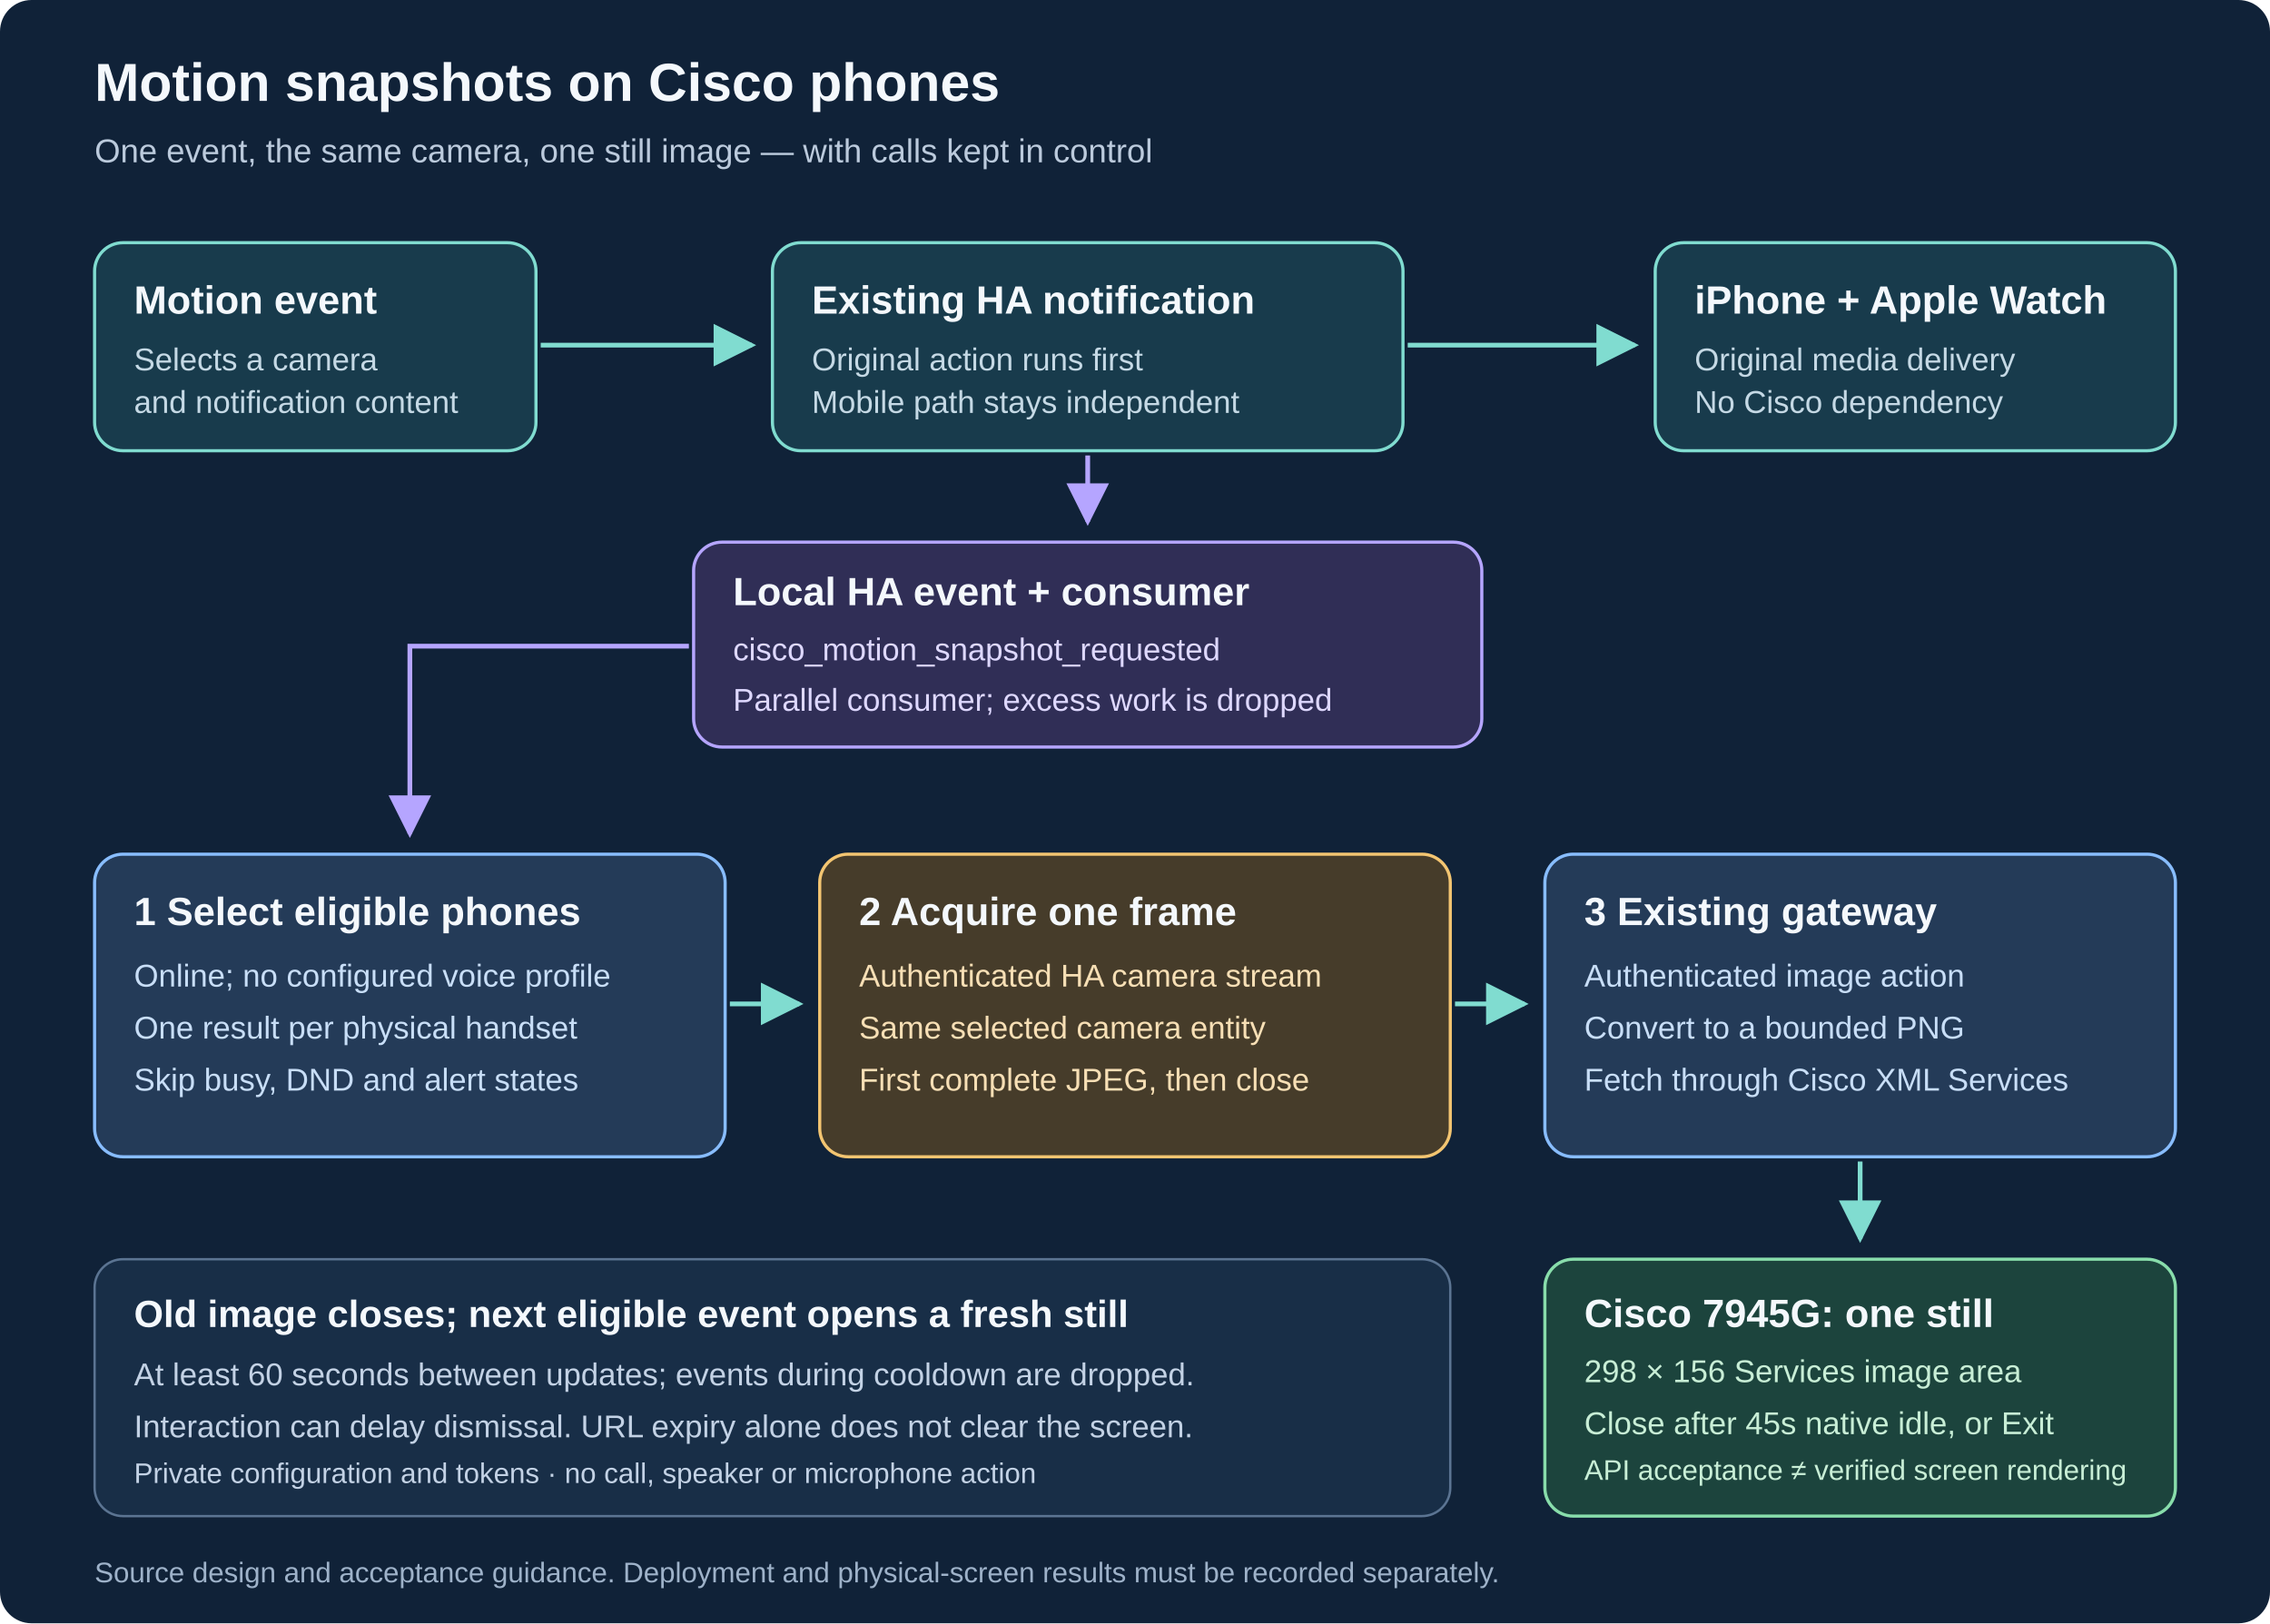
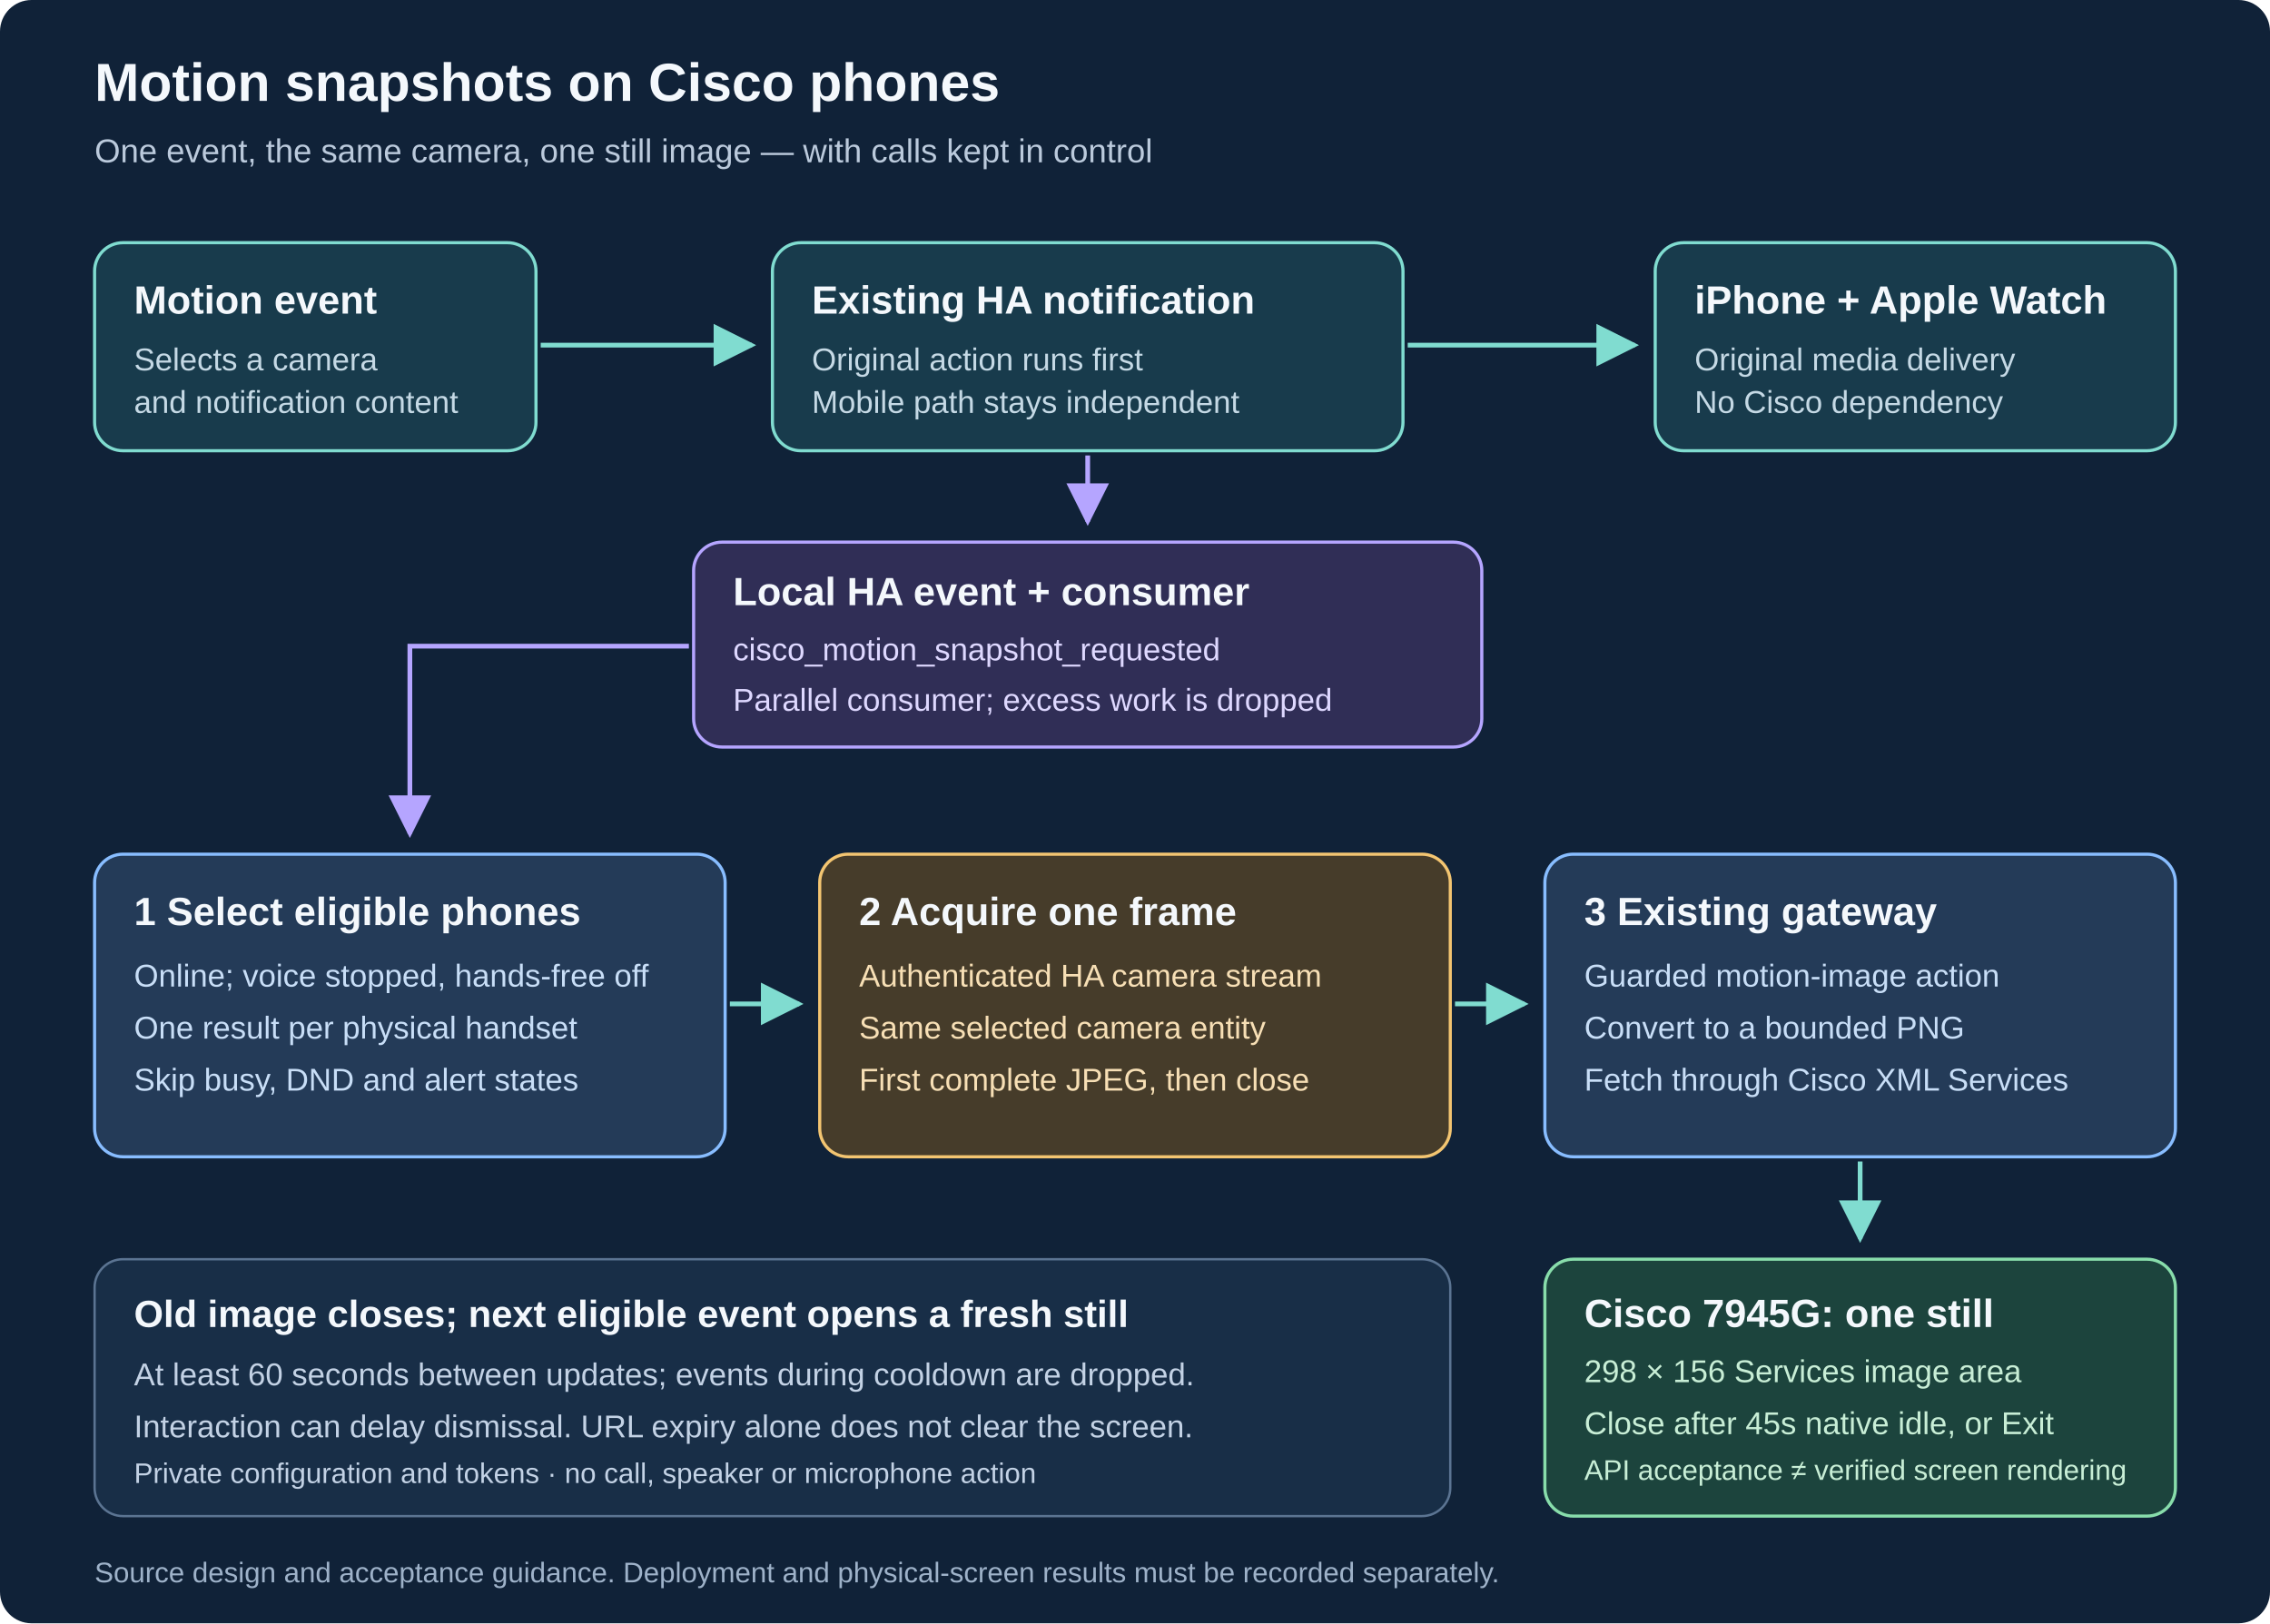
<svg xmlns="http://www.w3.org/2000/svg" viewBox="0 0 1440 1030" role="img" aria-labelledby="title desc">
  <defs>
    <marker id="arrow" viewBox="0 0 10 10" refX="9" refY="5" markerWidth="9" markerHeight="9" orient="auto">
      <path d="M0 0L10 5L0 10Z" fill="#80dcd0" />
    </marker>
    <marker id="arrow-purple" viewBox="0 0 10 10" refX="9" refY="5" markerWidth="9" markerHeight="9" orient="auto">
      <path d="M0 0L10 5L0 10Z" fill="#b5a5ff" />
    </marker>
  </defs>
  <rect width="1440" height="1030" rx="20" fill="#102238" />
  <g font-family="Arial, Helvetica, sans-serif">
    <text x="60" y="64" font-size="34" font-weight="700" fill="#f4f8fc">Motion snapshots on Cisco phones</text>
    <text x="60" y="103" font-size="21" fill="#bbcadc">One event, the same camera, one still image — with calls kept in control</text>
    <rect x="60" y="154" width="280" height="132" rx="18" fill="#183b4c" stroke="#80dcd0" stroke-width="2" />
    <rect x="490" y="154" width="400" height="132" rx="18" fill="#183b4c" stroke="#80dcd0" stroke-width="2" />
    <rect x="1050" y="154" width="330" height="132" rx="18" fill="#183b4c" stroke="#80dcd0" stroke-width="2" />
    <g fill="#f4f8fc" font-size="25" font-weight="700">
      <text x="85" y="199">Motion event</text>
      <text x="515" y="199">Existing HA notification</text>
      <text x="1075" y="199">iPhone + Apple Watch</text>
    </g>
    <g fill="#c5d9e5" font-size="20">
      <text x="85" y="235">Selects a camera</text>
      <text x="515" y="235">Original action runs first</text>
      <text x="1075" y="235">Original media delivery</text>
      <text x="85" y="262">and notification content</text>
      <text x="515" y="262">Mobile path stays independent</text>
      <text x="1075" y="262">No Cisco dependency</text>
    </g>
    <g fill="none" stroke="#80dcd0" stroke-width="3" marker-end="url(#arrow)">
      <path d="M343 219H477" />
      <path d="M893 219H1037" />
    </g>
    <path d="M690 289V331" fill="none" stroke="#b5a5ff" stroke-width="3" marker-end="url(#arrow-purple)" />
    <rect x="440" y="344" width="500" height="130" rx="18" fill="#302e56" stroke="#b5a5ff" stroke-width="2" />
    <text x="465" y="384" font-size="25" font-weight="700" fill="#f4f8fc">Local HA event + consumer</text>
    <text x="465" y="419" font-size="20" fill="#ded8ff">cisco_motion_snapshot_requested</text>
    <text x="465" y="451" font-size="20" fill="#ded8ff">Parallel consumer; excess work is dropped</text>
    <path d="M437 410H260V529" fill="none" stroke="#b5a5ff" stroke-width="3" marker-end="url(#arrow-purple)" />
    <rect x="60" y="542" width="400" height="192" rx="18" fill="#243b58" stroke="#88bdff" stroke-width="2" />
    <rect x="520" y="542" width="400" height="192" rx="18" fill="#463c2a" stroke="#f3c571" stroke-width="2" />
    <rect x="980" y="542" width="400" height="192" rx="18" fill="#243b58" stroke="#88bdff" stroke-width="2" />
    <g fill="#f4f8fc" font-size="25" font-weight="700">
      <text x="85" y="587">1  Select eligible phones</text>
      <text x="545" y="587">2  Acquire one frame</text>
      <text x="1005" y="587">3  Existing gateway</text>
    </g>
    <g font-size="20">
      <g fill="#c8def7">
-         <text x="85" y="626">Online; no configured voice profile</text>
+         <text x="85" y="626">Online; voice stopped, hands-free off</text>
        <text x="85" y="659">One result per physical handset</text>
        <text x="85" y="692">Skip busy, DND and alert states</text>
      </g>
      <g fill="#f7dfb5">
        <text x="545" y="626">Authenticated HA camera stream</text>
        <text x="545" y="659">Same selected camera entity</text>
        <text x="545" y="692">First complete JPEG, then close</text>
      </g>
      <g fill="#c8def7">
-         <text x="1005" y="626">Authenticated image action</text>
+         <text x="1005" y="626">Guarded motion-image action</text>
        <text x="1005" y="659">Convert to a bounded PNG</text>
        <text x="1005" y="692">Fetch through Cisco XML Services</text>
      </g>
    </g>
    <g fill="none" stroke="#80dcd0" stroke-width="3" marker-end="url(#arrow)">
      <path d="M463 637H507" />
      <path d="M923 637H967" />
      <path d="M1180 737V786" />
    </g>
    <rect x="980" y="799" width="400" height="163" rx="18" fill="#1c443d" stroke="#88ddab" stroke-width="2" />
    <text x="1005" y="842" font-size="25" font-weight="700" fill="#f4f8fc">Cisco 7945G: one still</text>
    <text x="1005" y="877" font-size="20" fill="#c8eed6">298 × 156 Services image area</text>
    <text x="1005" y="910" font-size="20" fill="#c8eed6">Close after 45s native idle, or Exit</text>
    <text x="1005" y="939" font-size="18" fill="#c8eed6">API acceptance ≠ verified screen rendering</text>
    <rect x="60" y="799" width="860" height="163" rx="18" fill="#182e47" stroke="#5b7492" stroke-width="1.5" />
    <text x="85" y="842" font-size="24" font-weight="700" fill="#f4f8fc">Old image closes; next eligible event opens a fresh still</text>
    <text x="85" y="879" font-size="20" fill="#c3d2e5">At least 60 seconds between updates; events during cooldown are dropped.</text>
    <text x="85" y="912" font-size="20" fill="#c3d2e5">Interaction can delay dismissal. URL expiry alone does not clear the screen.</text>
    <text x="85" y="941" font-size="18" fill="#c3d2e5">Private configuration and tokens · no call, speaker or microphone action</text>
    <text x="60" y="1004" font-size="18" fill="#9eb2c9">Source design and acceptance guidance. Deployment and physical-screen results must be recorded separately.</text>
  </g>
</svg>
